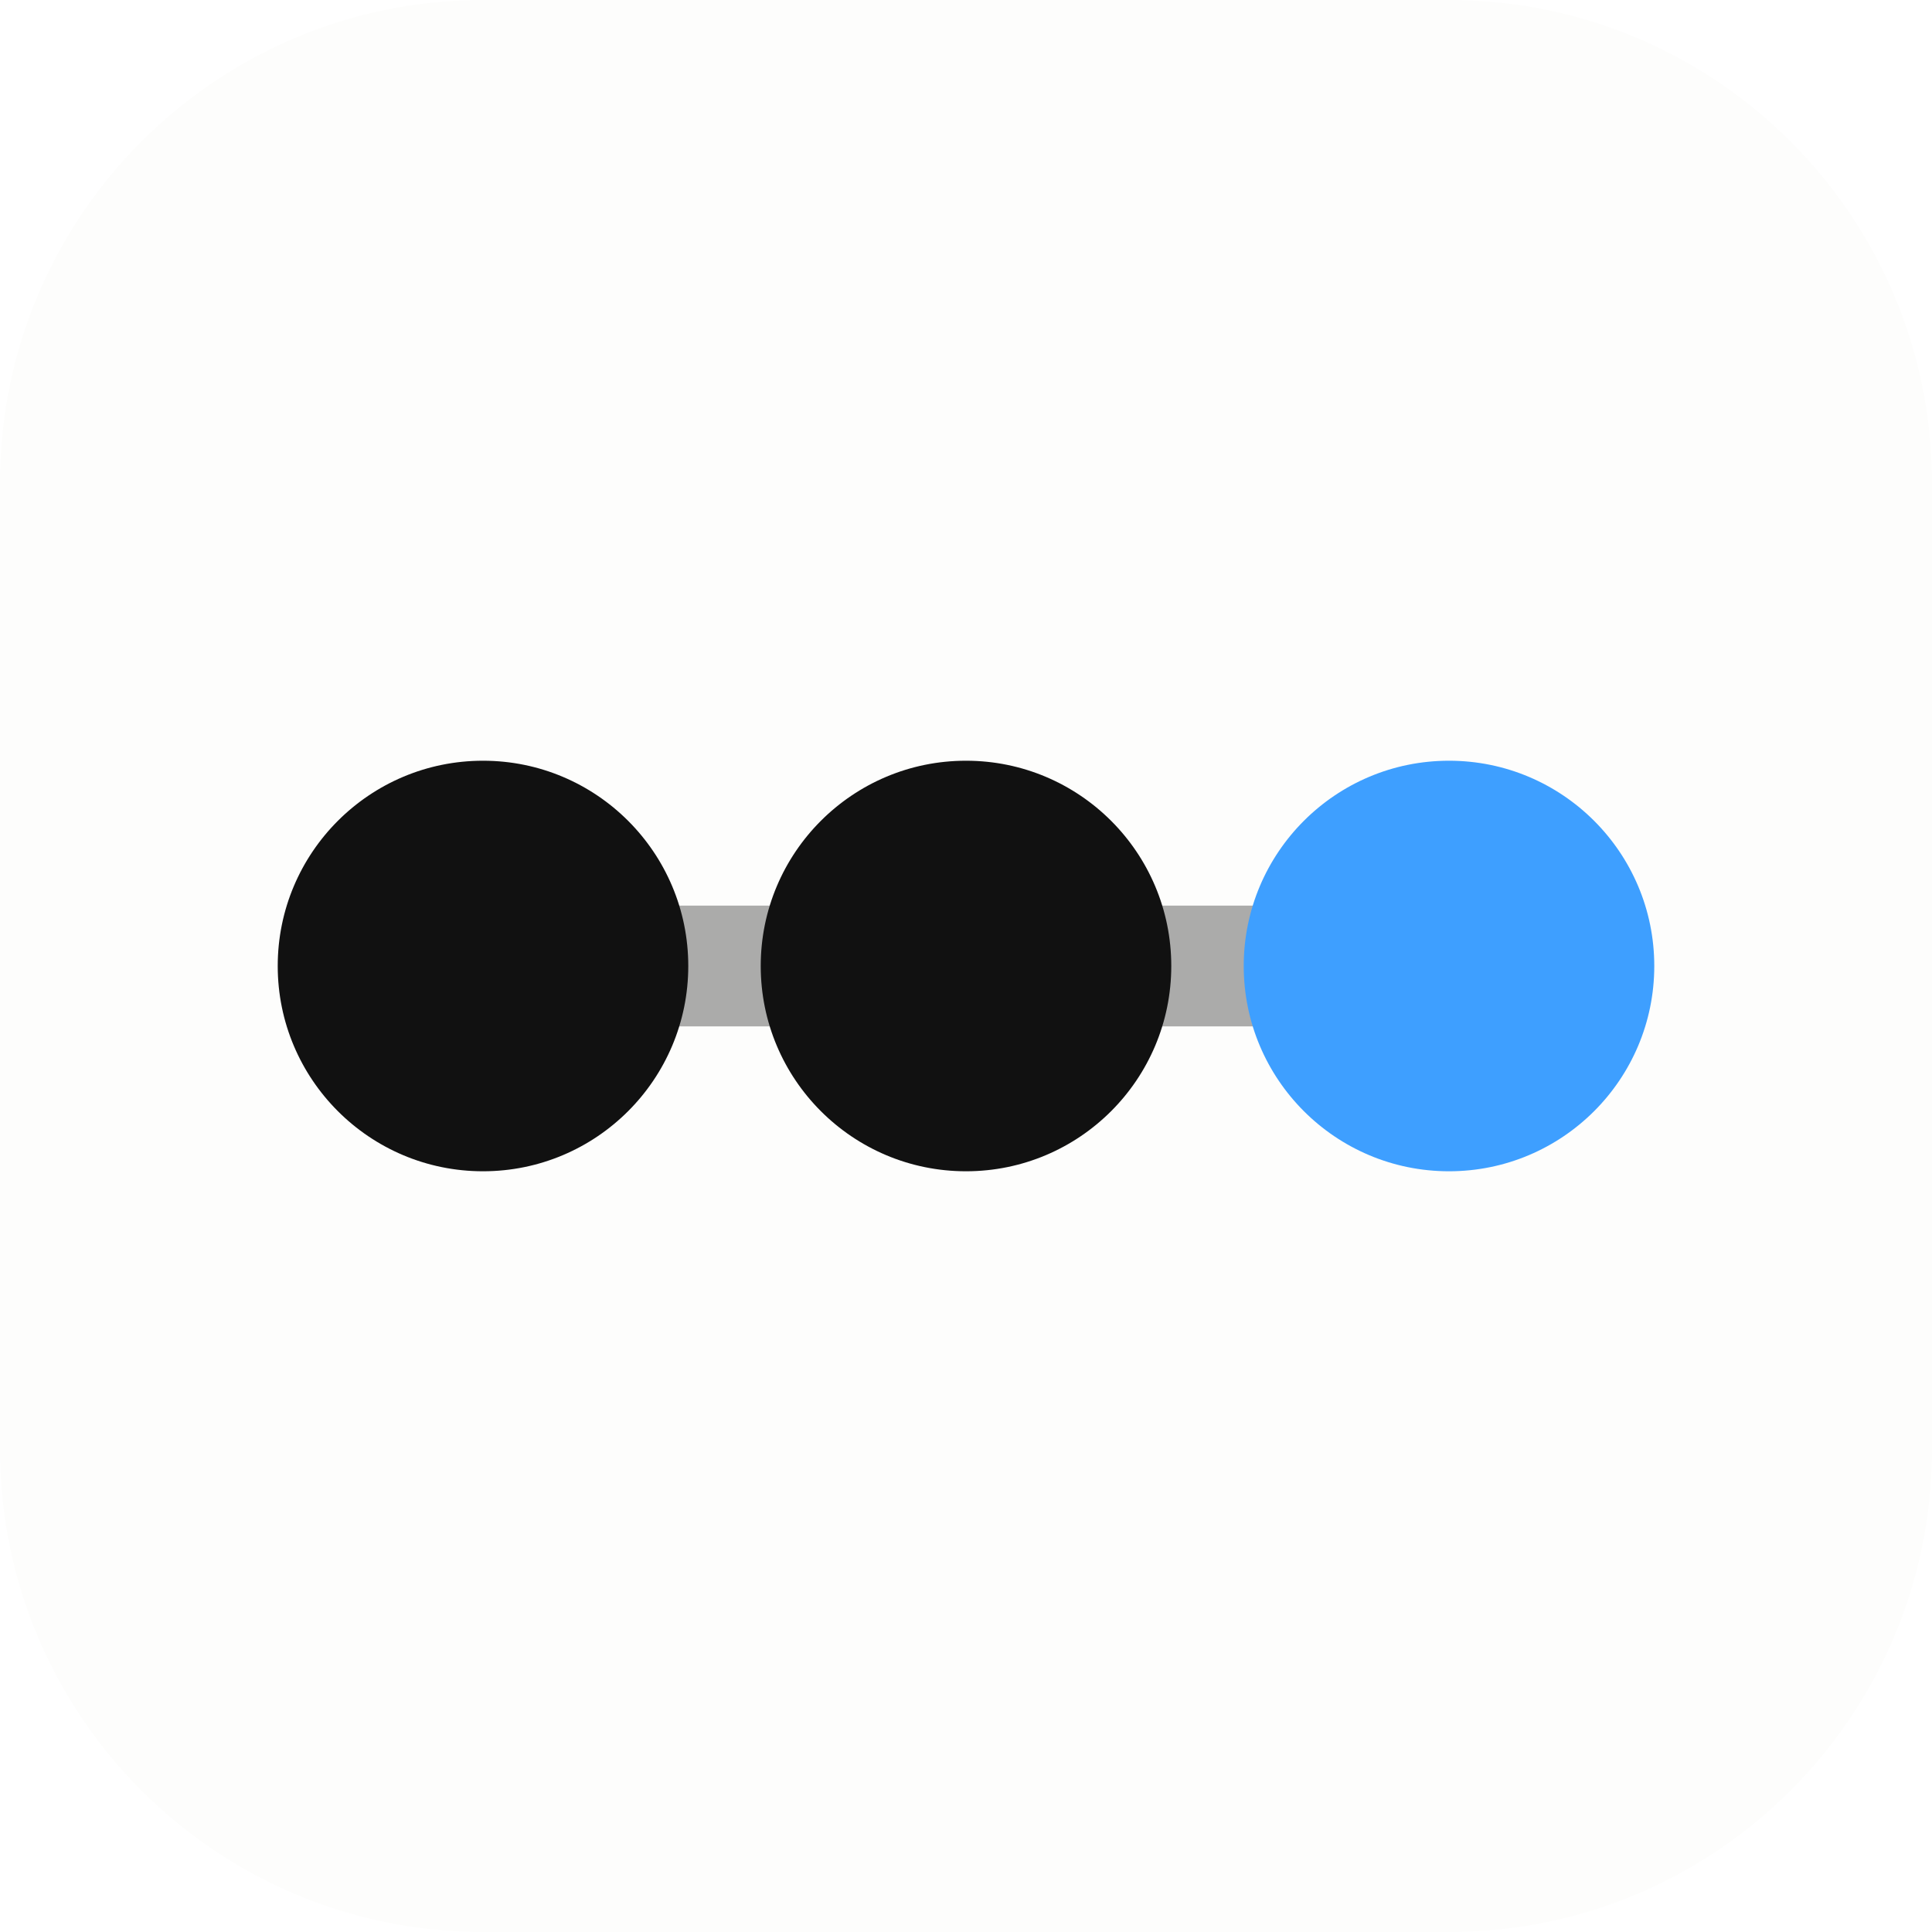
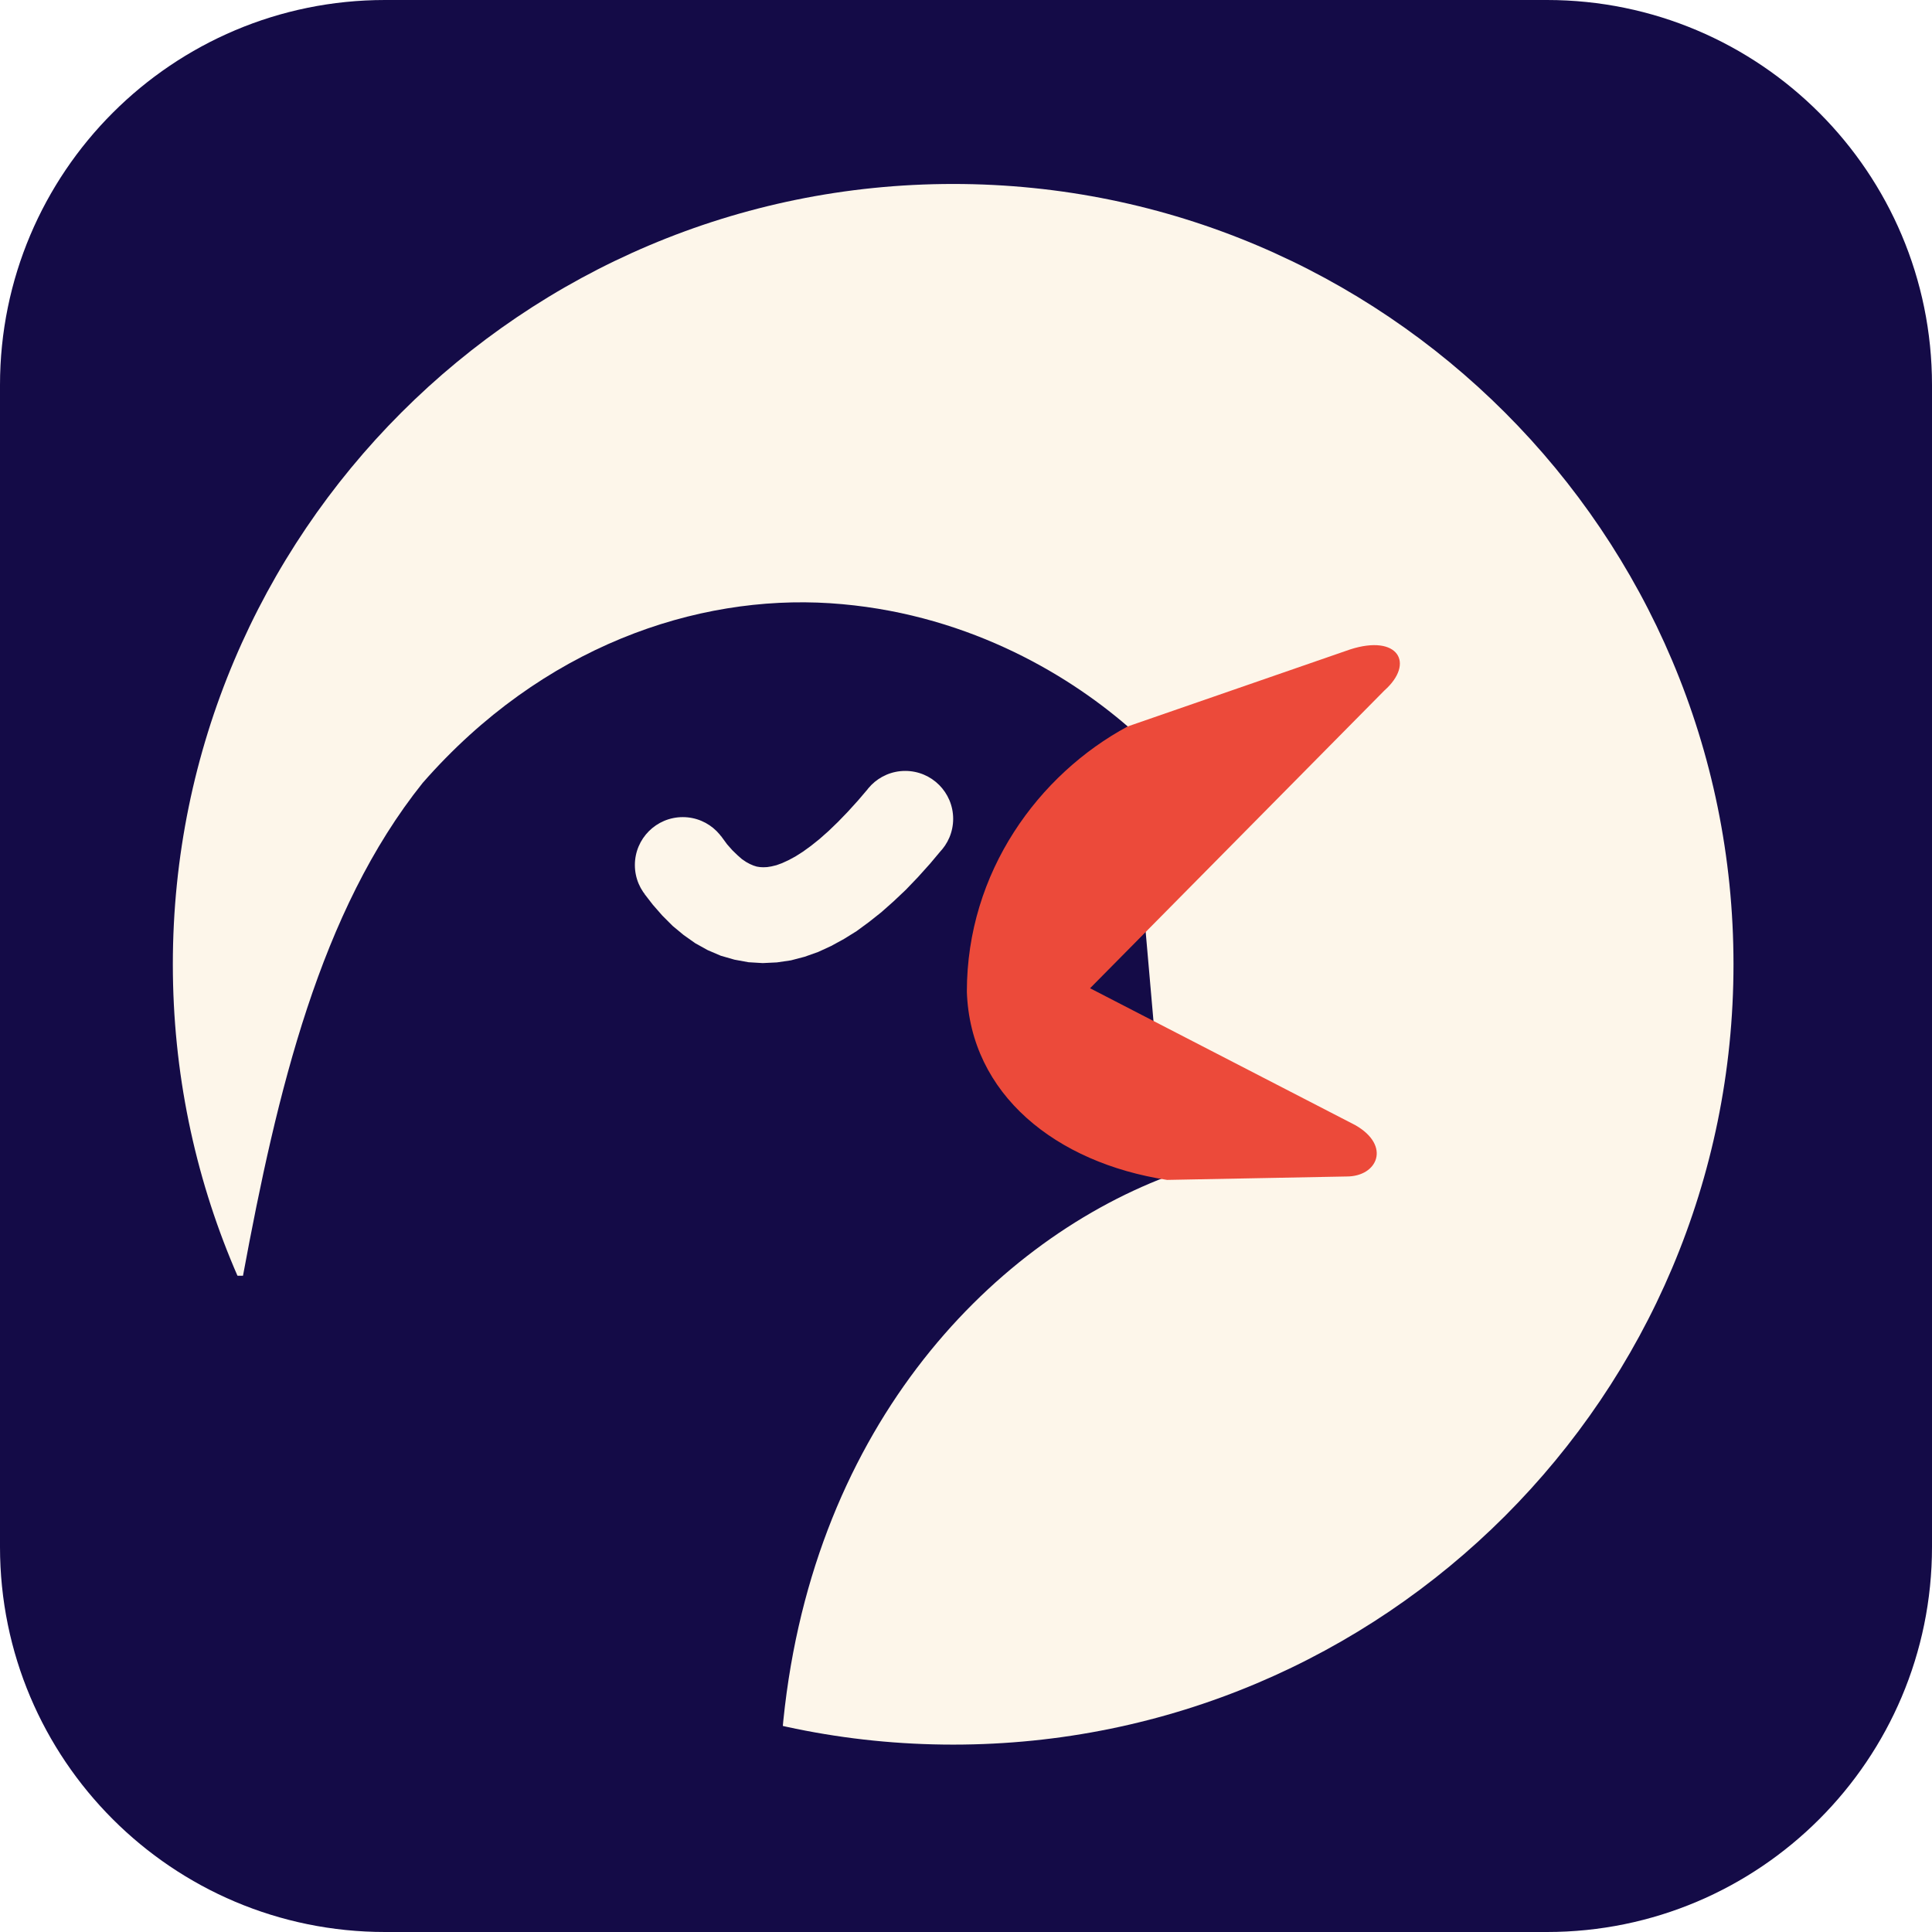
- <svg xmlns="http://www.w3.org/2000/svg" viewBox="0 0 32 32">
-   <style>
-     .bg { fill: #fdfdfc; } .ink { fill: #111; } .rail { stroke: #111; }
-     @media (prefers-color-scheme: dark) { .bg { fill: #161615; } .ink { fill: #f3f3f1; } .rail { stroke: #f3f3f1; } }
-   </style>
-   <rect class="bg" width="32" height="32" rx="8" />
-   <path class="rail" d="M7 16h18" stroke-width="2" stroke-linecap="round" opacity=".35" />
-   <circle class="ink" cx="8" cy="16" r="3.4" />
-   <circle class="ink" cx="16" cy="16" r="3.4" />
-   <circle cx="24" cy="16" r="3.4" fill="#3e9fff" />
+ <svg xmlns="http://www.w3.org/2000/svg" viewBox="63 62.5 1129 1129" role="img" aria-label="Choirbus">
+   <rect x="63" y="62.5" width="1129" height="1129" rx="225" fill="#140b47" />
+   <circle cx="620" cy="626" r="456" fill="#fdf6ea" />
+   <path d="M205 808 C225 700 250 595 310 520 C380 440 470 410 548 415 C625 420 685 455 722 487 L745 750 C640 790 535 900 520 1076 L520 1100 L200 1100 L190 808 Z" fill="#140b47" />
+   <path d="M722 487 L852 442 C880 433 890 450 872 466 L700 640 L855 720 C876 732 868 750 850 750 L745 752 C680 742 630 702 628 642 C628 572 670 515 722 487 Z" fill="#ec4a3a" />
+   <path d="M439.7 585.0 L444.5 591.2 L450.1 597.6 L456.1 603.6 L462.5 608.9 L469.3 613.7 L476.5 617.7 L484.2 621.0 L492.2 623.3 L500.4 624.8 L508.7 625.3 L517.0 624.9 L525.2 623.7 L533.2 621.6 L541.1 618.8 L548.7 615.3 L556.2 611.2 L563.6 606.6 L570.8 601.3 L578.0 595.6 L585.1 589.3 L592.3 582.5 L599.4 575.1 L606.5 567.2 L613.3 559.1 L570.7 522.9 L564.3 530.4 L558.4 536.9 L552.7 542.8 L547.2 548.1 L541.9 552.8 L536.9 556.8 L532.2 560.2 L527.8 563.0 L523.7 565.2 L520.0 566.9 L516.7 568.1 L513.8 568.8 L511.3 569.2 L509.1 569.3 L507.1 569.2 L505.2 568.9 L503.3 568.3 L501.2 567.4 L499.0 566.2 L496.5 564.5 L493.9 562.2 L491.0 559.4 L487.9 555.9 L484.3 551.0 Z M434.0 568.0 a28.0 28.0 0 1 0 56.0 0 a28.0 28.0 0 1 0 -56.0 0 Z M564.0 541.0 a28.0 28.0 0 1 0 56.0 0 a28.0 28.0 0 1 0 -56.0 0 Z" fill="#fdf6ea" fill-rule="nonzero" />
</svg>
